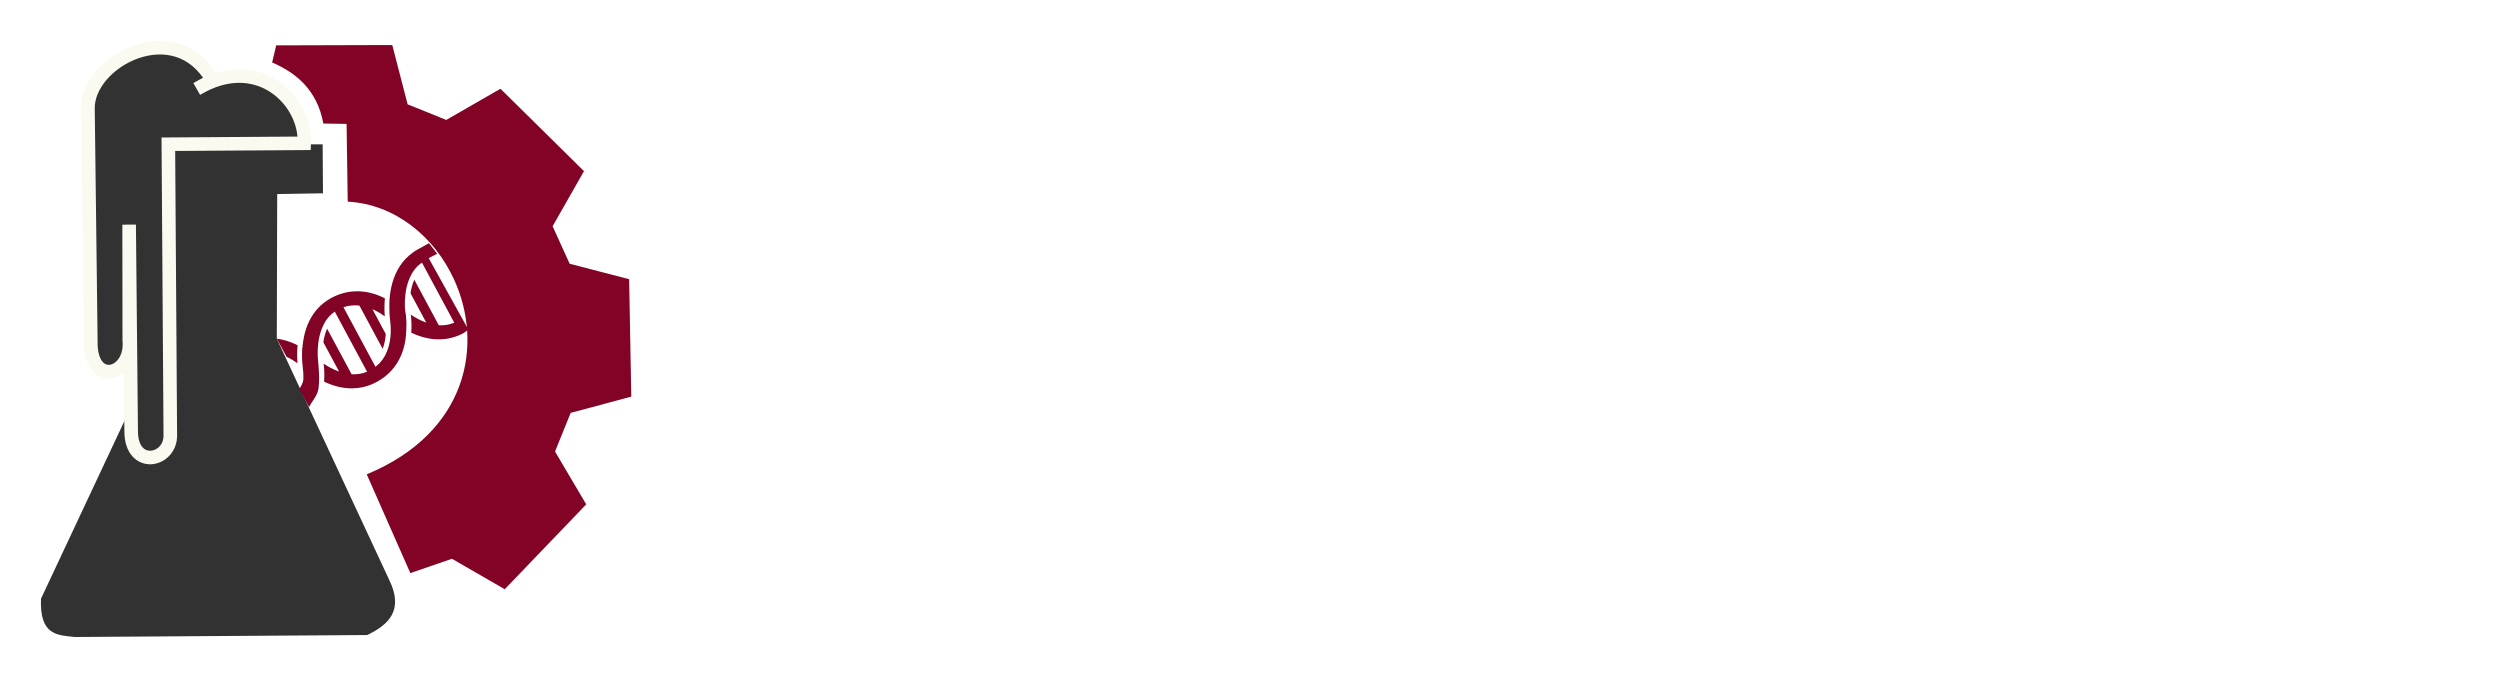
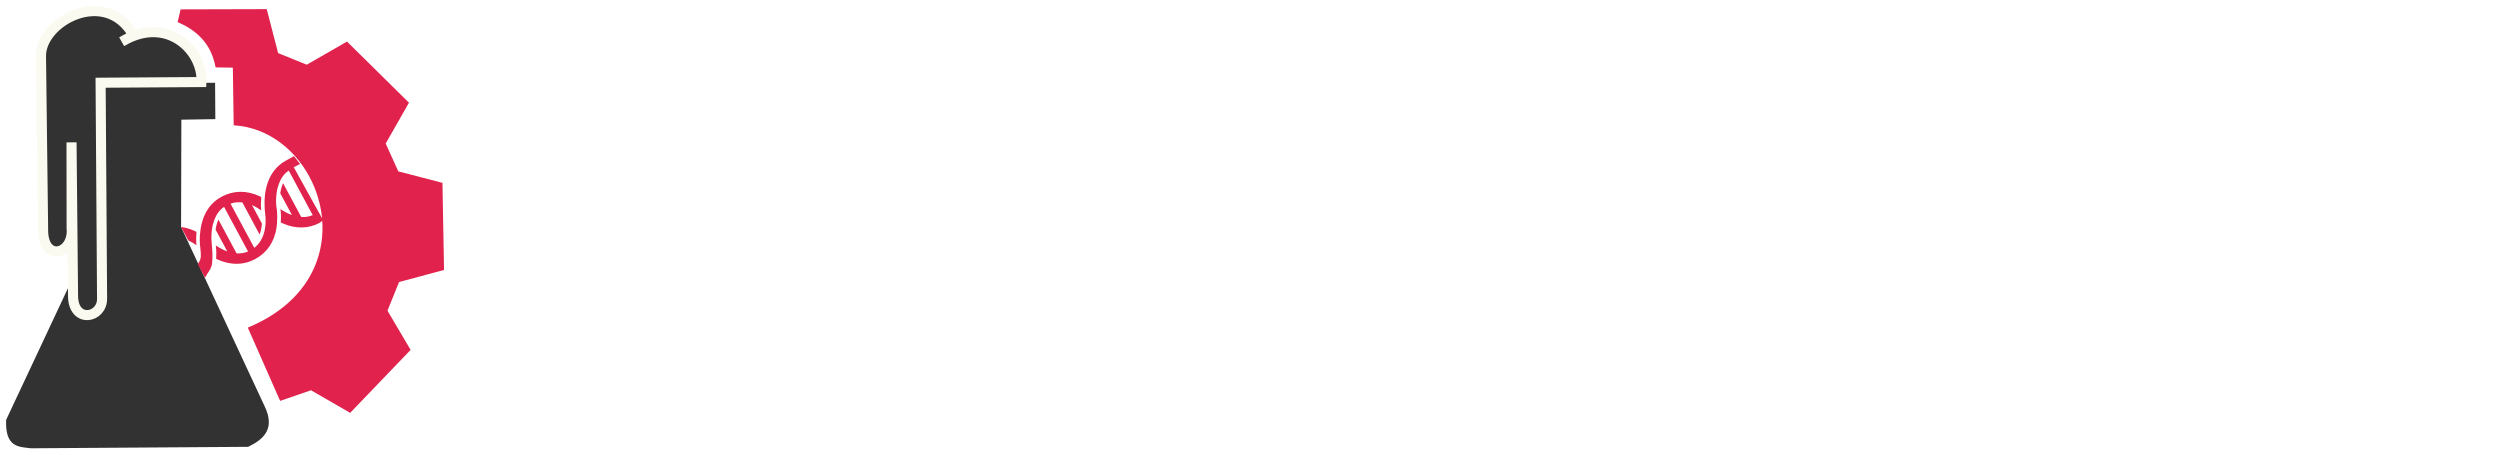
- <svg xmlns="http://www.w3.org/2000/svg" width="305.633mm" height="82.876mm" viewBox="0 0 305.633 82.876" version="1.1" id="svg5015">
+ <svg xmlns="http://www.w3.org/2000/svg" width="411.988mm" height="74.876mm" viewBox="0 0 411.988 74.876" version="1.1" id="svg5015">
  <defs id="defs5009" />
-   <g id="layer1" transform="translate(128.6799,-28.02032)">
-     <g id="g4919" transform="translate(78.97553,123.5931)">
-       <flowRoot xml:space="preserve" id="flowRoot9373" style="font-style:normal;font-weight:normal;font-size:53.333px;line-height:100%;font-family:sans-serif;text-align:start;letter-spacing:0px;word-spacing:0px;text-anchor:start;fill:#323232;fill-opacity:1;stroke:none;stroke-width:1px;stroke-linecap:butt;stroke-linejoin:miter;stroke-opacity:1" transform="matrix(0.6099542,0.00136138,-0.00136138,0.6099542,-407.3935,-397.317)">
+   <g id="layer1" transform="translate(124.6799,-32.02031)">
+     <g id="g4919" transform="matrix(2.069453,0,0,2.069453,207.9786,218.0157)">
+       <flowRoot xml:space="preserve" id="flowRoot9373" style="font-style:normal;font-weight:normal;font-size:53.333px;line-height:100%;font-family:sans-serif;text-align:start;letter-spacing:0px;word-spacing:0px;text-anchor:start;fill:#323232;fill-opacity:1;stroke:none;stroke-width:1px;stroke-linecap:butt;stroke-linejoin:miter;stroke-opacity:1" transform="matrix(0.4509728,0.00100654,-0.00100654,0.4509728,-332.1016,-321.0509)">
        <flowRegion id="flowRegion9375" style="line-height:100%;text-align:start;text-anchor:start;fill:#323232;fill-opacity:1;stroke:none;stroke-opacity:1">
-           <rect id="rect9377" width="584.192" height="294.892" x="470" y="510.877" style="line-height:100%;text-align:start;text-anchor:start;fill:#323232;fill-opacity:1;stroke:none;stroke-opacity:1" />
+           <rect id="rect9377" width="401.768" height="210.383" x="470" y="510.877" style="line-height:100%;text-align:start;text-anchor:start;fill:#323232;fill-opacity:1;stroke:none;stroke-opacity:1" />
        </flowRegion>
-         <flowPara id="flowPara4890" style="font-style:normal;font-variant:normal;font-weight:normal;font-stretch:normal;line-height:100%;font-family:'Fresh Marker';-inkscape-font-specification:'Fresh Marker';text-align:start;text-anchor:start;fill:#323232;fill-opacity:1;stroke:none;stroke-opacity:1">Street Science Community</flowPara>
+         <flowPara id="flowPara4890" style="font-style:normal;font-variant:normal;font-weight:normal;font-stretch:normal;line-height:100%;font-family:'Fresh Marker';-inkscape-font-specification:'Fresh Marker';text-align:start;text-anchor:start;fill:#323232;fill-opacity:1;stroke:none;stroke-opacity:1">Street Science</flowPara>
+       </flowRoot>
+       <flowRoot xml:space="preserve" id="flowRoot9373-7" style="font-style:normal;font-weight:normal;font-size:53.333px;line-height:100%;font-family:sans-serif;text-align:start;letter-spacing:0px;word-spacing:0px;text-anchor:start;fill:#323232;fill-opacity:1;stroke:none;stroke-width:1px;stroke-linecap:butt;stroke-linejoin:miter;stroke-opacity:1" transform="matrix(0.3321028,7.4123246e-4,-7.4123246e-4,0.3321028,-275.927,-239.4033)">
+         <flowRegion id="flowRegion9375-9" style="line-height:100%;text-align:start;text-anchor:start;fill:#323232;fill-opacity:1;stroke:none;stroke-opacity:1">
+           <rect id="rect9377-3" width="401.768" height="210.383" x="470" y="510.877" style="line-height:100%;text-align:start;text-anchor:start;fill:#323232;fill-opacity:1;stroke:none;stroke-opacity:1" />
+         </flowRegion>
+         <flowPara id="flowPara4890-8" style="font-style:normal;font-variant:normal;font-weight:normal;font-stretch:normal;line-height:100%;font-family:'Fresh Marker';-inkscape-font-specification:'Fresh Marker';text-align:start;text-anchor:start;fill:#323232;fill-opacity:1;stroke:none;stroke-opacity:1">
+           <flowSpan style="fill:#e0224c;fill-opacity:1" id="flowSpan4755-0">Community</flowSpan>
+         </flowPara>
      </flowRoot>
    </g>
    <g transform="matrix(1.445459,0.07264105,-0.07264105,1.445459,-128.5363,37.52258)" id="g4771">
      <g id="g9333" transform="matrix(0.8281516,-0.04719329,0.04719329,0.8281516,1.325461,-4.287621)">
-         <path id="path9324" d="m 26.139,1.962 11.819,0.046 1.524,6.048 3.924,1.616 5.54,-3.139 8.449,8.449 -3.232,5.586 1.708,3.832 6.048,1.616 0.139,11.957 -6.186,1.616 -1.616,3.924 3.139,5.402 -8.356,8.587 -5.355,-3.139 -4.247,1.431 -4.371,-10.089 C 45.411,41.508 47.074,32.531 44.083,25.908 42.12,21.56 38.15,18.226 33.316,17.925 L 33.253,10.009 30.887,9.956 C 30.263,6.44 28.048,4.732 25.713,3.701 Z" style="fill:#820325;fill-opacity:1;fill-rule:evenodd;stroke:none;stroke-width:1.382;stroke-linecap:butt;stroke-linejoin:miter;stroke-miterlimit:4;stroke-dasharray:none;stroke-opacity:1" />
+         <path id="path9324" d="m 26.139,1.962 11.819,0.046 1.524,6.048 3.924,1.616 5.54,-3.139 8.449,8.449 -3.232,5.586 1.708,3.832 6.048,1.616 0.139,11.957 -6.186,1.616 -1.616,3.924 3.139,5.402 -8.356,8.587 -5.355,-3.139 -4.247,1.431 -4.371,-10.089 C 45.411,41.508 47.074,32.531 44.083,25.908 42.12,21.56 38.15,18.226 33.316,17.925 L 33.253,10.009 30.887,9.956 C 30.263,6.44 28.048,4.732 25.713,3.701 Z" style="fill:#e0224c;fill-opacity:1;fill-rule:evenodd;stroke:none;stroke-width:1.382;stroke-linecap:butt;stroke-linejoin:miter;stroke-miterlimit:4;stroke-dasharray:none;stroke-opacity:1" />
        <path id="path9326" d="m 15.09,11.956 15.712,0.117 v 4.986 l -4.663,0.046 -0.139,14.727 2.092,4.569 9.219,20.131 c 1.417,3.013 -0.062,4.481 -2.308,5.54 H 5.225 C 3.499,61.866 1.628,61.931 1.809,58.148 L 13.989,32.651 Z" style="fill:#323232;fill-opacity:1;fill-rule:evenodd;stroke:none;stroke-width:1.382;stroke-linecap:butt;stroke-linejoin:miter;stroke-miterlimit:4;stroke-dasharray:none;stroke-opacity:1" />
        <path id="path9328" d="M 28.931,11.956 C 29.214,7.745 24.331,2.633 18.028,6.341 L 19.637,5.479 C 15.899,-1.288 6.781,3.466 6.928,8.365 L 7.059,31.935 c -0.15,4.713 4.247,3.633 3.917,-0.065 l 0.065,-11.752 0.065,21.024 c -0.029,3.923 4.056,3.148 3.983,0.392 V 11.956 Z" style="fill:#323232;fill-opacity:1;fill-rule:evenodd;stroke:#fafaf0;stroke-width:1.382;stroke-linecap:butt;stroke-linejoin:miter;stroke-miterlimit:4;stroke-dasharray:none;stroke-opacity:1" />
      </g>
-       <path style="fill:#820325;fill-opacity:1;stroke-width:0.209" id="path2" d="m 28.085,24.916 c 0.059,-0.6 -0.012,-1.347 -0.063,-1.734 -0.023,-0.199 -0.055,-0.441 -0.1,-0.761 -9.3e-4,-0.006 -0.003,-0.012 -0.004,-0.018 -0.007,-0.048 -0.095,-0.617 -0.042,-1.344 0.002,-0.023 0.004,-0.046 0.005,-0.07 5.5e-4,-0.004 8.04e-4,-0.008 0.001,-0.011 0.015,-0.191 0.04,-0.389 0.079,-0.59 l 0.003,0.004 c 0.067,-0.345 0.174,-0.699 0.337,-1.034 l -0.004,-0.007 c 0.191,-0.39 0.461,-0.75 0.837,-1.037 l 2.982,4.938 c -0.43,0.204 -0.87,0.283 -1.296,0.278 L 28.562,19.79 c -0.148,0.385 -0.225,0.79 -0.261,1.161 l 1.453,2.407 c -0.528,-0.157 -0.994,-0.397 -1.34,-0.606 0.11,0.597 0.126,1.137 0.116,1.517 0.051,0.021 0.102,0.043 0.155,0.063 1.531,0.599 3.009,0.512 4.274,-0.252 1.319,-0.796 2.1,-2.076 2.26,-3.701 0.031,-0.312 0.035,-0.607 0.026,-0.874 -0.003,-0.43 -0.029,-1.009 -0.177,-1.587 -0.002,-0.006 -0.003,-0.012 -0.004,-0.018 -0.008,-0.048 -0.095,-0.617 -0.042,-1.345 0.002,-0.023 0.003,-0.046 0.005,-0.07 2.54e-4,-0.004 6.27e-4,-0.007 0.001,-0.011 0.015,-0.191 0.04,-0.389 0.078,-0.59 l 0.003,0.004 c 0.067,-0.344 0.174,-0.699 0.338,-1.034 l -0.004,-0.007 c 0.191,-0.39 0.461,-0.751 0.838,-1.037 l 2.982,4.938 c -0.43,0.204 -0.87,0.283 -1.296,0.278 l -2.258,-3.739 c -0.148,0.385 -0.225,0.79 -0.261,1.162 l 1.453,2.407 c -0.528,-0.157 -0.994,-0.397 -1.34,-0.607 0.109,0.597 0.125,1.137 0.115,1.517 0.051,0.022 0.103,0.043 0.155,0.064 1.531,0.599 3.009,0.512 4.274,-0.252 l 0.377,-0.308 -3.651,-5.865 0.699,-0.402 -0.737,-0.859 -0.855,0.534 c -2.24,1.353 -2.308,3.977 -2.208,5.179 0.017,0.316 0.052,0.651 0.115,0.982 0.064,0.333 0.096,0.666 0.1,0.991 -2.68e-4,0.006 1.9e-4,0.012 2.61e-4,0.017 -9.5e-5,0.008 4.7e-5,0.017 1.4e-4,0.025 0.003,0.195 -0.004,0.404 -0.027,0.622 -0.004,0.038 -0.01,0.075 -0.014,0.113 l -0.001,0.013 c -0.054,0.398 -0.151,0.749 -0.293,1.082 l -0.001,0.009 c -0.074,0.168 -0.16,0.325 -0.258,0.472 -0.129,0.2 -0.276,0.376 -0.442,0.523 -0.034,0.032 -0.069,0.064 -0.106,0.096 l -2.954,-4.892 c 0.424,-0.168 0.872,-0.238 1.34,-0.205 l 2.144,3.552 c 0.123,-0.381 0.192,-0.81 0.2,-1.263 l -1.23,-2.036 c 0.035,0.014 0.071,0.026 0.107,0.04 0.379,0.151 0.708,0.338 0.963,0.504 -0.073,-0.559 -0.081,-1.097 -0.067,-1.52 -0.062,-0.027 -0.125,-0.054 -0.189,-0.081 -1.512,-0.615 -3.009,-0.52 -4.327,0.277 -1.806,1.091 -2.2,3.007 -2.233,4.339 -0.004,-0.002 -0.008,-0.004 -0.012,-0.006 -0.007,0.479 0.018,1.073 0.129,1.656 0.064,0.333 0.096,0.666 0.1,0.991 -0.033,0.423 -0.188,0.588 -0.302,0.836 l 0.897,1.486 c 0.208,-0.482 0.655,-0.989 0.712,-1.564 z m -2.134,-3.685 c -0.535,-0.217 -1.067,-0.344 -1.591,-0.384 l 0.897,1.485 c 0.373,0.151 0.698,0.335 0.95,0.499 -0.073,-0.559 -0.081,-1.097 -0.067,-1.52 -0.062,-0.027 -0.125,-0.054 -0.189,-0.081 z" />
+       <path style="fill:#e0224c;fill-opacity:1;stroke-width:0.209" id="path2" d="m 28.085,24.916 c 0.059,-0.6 -0.012,-1.347 -0.063,-1.734 -0.023,-0.199 -0.055,-0.441 -0.1,-0.761 -9.3e-4,-0.006 -0.003,-0.012 -0.004,-0.018 -0.007,-0.048 -0.095,-0.617 -0.042,-1.344 0.002,-0.023 0.004,-0.046 0.005,-0.07 5.5e-4,-0.004 8.04e-4,-0.008 0.001,-0.011 0.015,-0.191 0.04,-0.389 0.079,-0.59 l 0.003,0.004 c 0.067,-0.345 0.174,-0.699 0.337,-1.034 l -0.004,-0.007 c 0.191,-0.39 0.461,-0.75 0.837,-1.037 l 2.982,4.938 c -0.43,0.204 -0.87,0.283 -1.296,0.278 L 28.562,19.79 c -0.148,0.385 -0.225,0.79 -0.261,1.161 l 1.453,2.407 c -0.528,-0.157 -0.994,-0.397 -1.34,-0.606 0.11,0.597 0.126,1.137 0.116,1.517 0.051,0.021 0.102,0.043 0.155,0.063 1.531,0.599 3.009,0.512 4.274,-0.252 1.319,-0.796 2.1,-2.076 2.26,-3.701 0.031,-0.312 0.035,-0.607 0.026,-0.874 -0.003,-0.43 -0.029,-1.009 -0.177,-1.587 -0.002,-0.006 -0.003,-0.012 -0.004,-0.018 -0.008,-0.048 -0.095,-0.617 -0.042,-1.345 0.002,-0.023 0.003,-0.046 0.005,-0.07 2.54e-4,-0.004 6.27e-4,-0.007 0.001,-0.011 0.015,-0.191 0.04,-0.389 0.078,-0.59 l 0.003,0.004 c 0.067,-0.344 0.174,-0.699 0.338,-1.034 l -0.004,-0.007 c 0.191,-0.39 0.461,-0.751 0.838,-1.037 l 2.982,4.938 c -0.43,0.204 -0.87,0.283 -1.296,0.278 l -2.258,-3.739 c -0.148,0.385 -0.225,0.79 -0.261,1.162 l 1.453,2.407 c -0.528,-0.157 -0.994,-0.397 -1.34,-0.607 0.109,0.597 0.125,1.137 0.115,1.517 0.051,0.022 0.103,0.043 0.155,0.064 1.531,0.599 3.009,0.512 4.274,-0.252 l 0.377,-0.308 -3.651,-5.865 0.699,-0.402 -0.737,-0.859 -0.855,0.534 c -2.24,1.353 -2.308,3.977 -2.208,5.179 0.017,0.316 0.052,0.651 0.115,0.982 0.064,0.333 0.096,0.666 0.1,0.991 -2.68e-4,0.006 1.9e-4,0.012 2.61e-4,0.017 -9.5e-5,0.008 4.7e-5,0.017 1.4e-4,0.025 0.003,0.195 -0.004,0.404 -0.027,0.622 -0.004,0.038 -0.01,0.075 -0.014,0.113 l -0.001,0.013 c -0.054,0.398 -0.151,0.749 -0.293,1.082 l -0.001,0.009 c -0.074,0.168 -0.16,0.325 -0.258,0.472 -0.129,0.2 -0.276,0.376 -0.442,0.523 -0.034,0.032 -0.069,0.064 -0.106,0.096 l -2.954,-4.892 c 0.424,-0.168 0.872,-0.238 1.34,-0.205 l 2.144,3.552 c 0.123,-0.381 0.192,-0.81 0.2,-1.263 l -1.23,-2.036 c 0.035,0.014 0.071,0.026 0.107,0.04 0.379,0.151 0.708,0.338 0.963,0.504 -0.073,-0.559 -0.081,-1.097 -0.067,-1.52 -0.062,-0.027 -0.125,-0.054 -0.189,-0.081 -1.512,-0.615 -3.009,-0.52 -4.327,0.277 -1.806,1.091 -2.2,3.007 -2.233,4.339 -0.004,-0.002 -0.008,-0.004 -0.012,-0.006 -0.007,0.479 0.018,1.073 0.129,1.656 0.064,0.333 0.096,0.666 0.1,0.991 -0.033,0.423 -0.188,0.588 -0.302,0.836 l 0.897,1.486 c 0.208,-0.482 0.655,-0.989 0.712,-1.564 z m -2.134,-3.685 c -0.535,-0.217 -1.067,-0.344 -1.591,-0.384 l 0.897,1.485 c 0.373,0.151 0.698,0.335 0.95,0.499 -0.073,-0.559 -0.081,-1.097 -0.067,-1.52 -0.062,-0.027 -0.125,-0.054 -0.189,-0.081 z" />
    </g>
  </g>
</svg>
